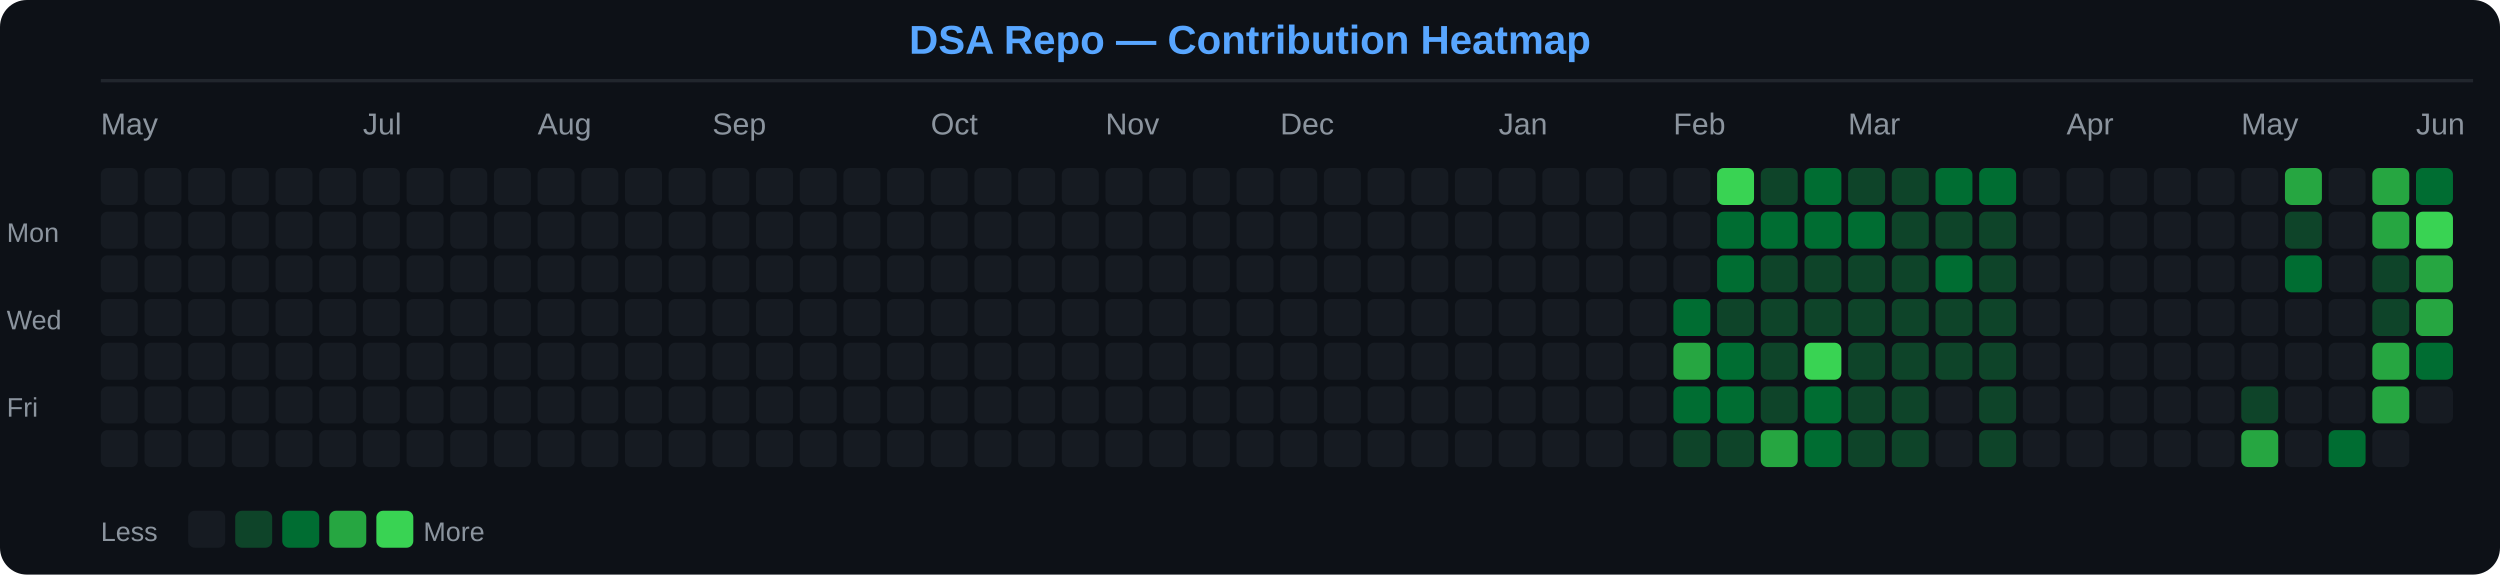
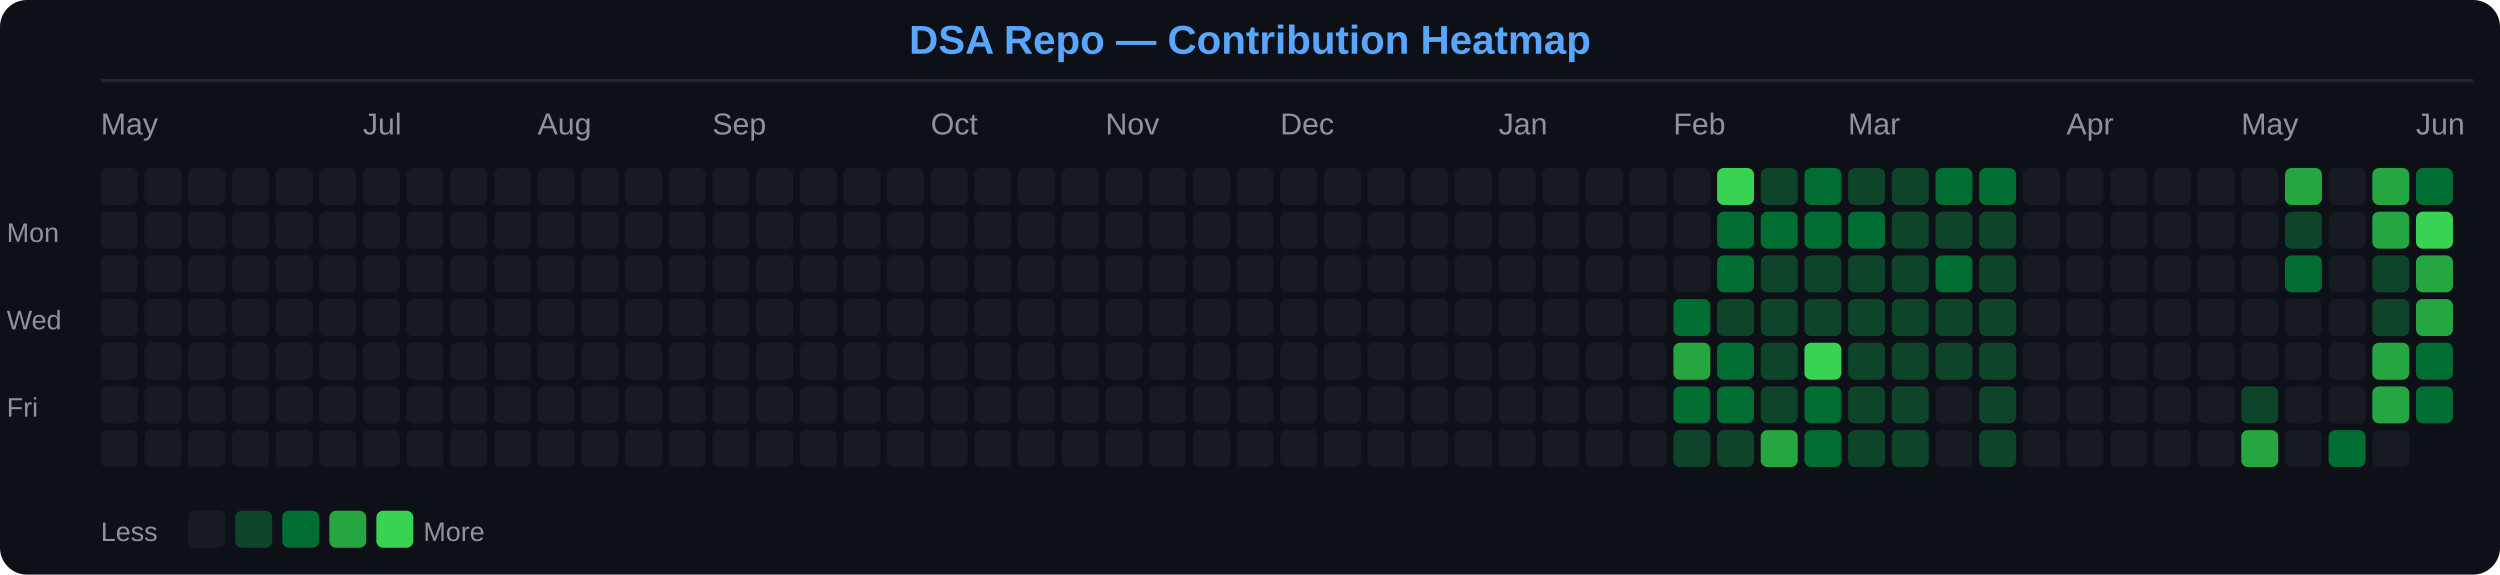
<svg xmlns="http://www.w3.org/2000/svg" width="744" height="171" viewBox="0 0 744 171">
  <rect width="744" height="171" fill="#0d1117" rx="8" />
  <text x="372" y="16" fill="#58a6ff" font-family="Arial,sans-serif" font-size="12" text-anchor="middle" font-weight="bold">DSA Repo — Contribution Heatmap</text>
  <line x1="30" y1="24" x2="736" y2="24" stroke="#21262d" stroke-width="1" />
  <text x="2" y="72" fill="#8b949e" font-family="Arial,sans-serif" font-size="8">Mon</text>
  <text x="2" y="98" fill="#8b949e" font-family="Arial,sans-serif" font-size="8">Wed</text>
  <text x="2" y="124" fill="#8b949e" font-family="Arial,sans-serif" font-size="8">Fri</text>
  <text x="30" y="40" fill="#8b949e" font-family="Arial,sans-serif" font-size="9">May</text>
  <rect x="30" y="50" width="11" height="11" rx="2" fill="#161b22" />
  <rect x="30" y="63" width="11" height="11" rx="2" fill="#161b22" />
  <rect x="30" y="76" width="11" height="11" rx="2" fill="#161b22" />
  <rect x="30" y="89" width="11" height="11" rx="2" fill="#161b22" />
  <rect x="30" y="102" width="11" height="11" rx="2" fill="#161b22" />
  <rect x="30" y="115" width="11" height="11" rx="2" fill="#161b22" />
  <rect x="30" y="128" width="11" height="11" rx="2" fill="#161b22" />
  <rect x="43" y="50" width="11" height="11" rx="2" fill="#161b22" />
  <rect x="43" y="63" width="11" height="11" rx="2" fill="#161b22" />
  <rect x="43" y="76" width="11" height="11" rx="2" fill="#161b22" />
  <rect x="43" y="89" width="11" height="11" rx="2" fill="#161b22" />
  <rect x="43" y="102" width="11" height="11" rx="2" fill="#161b22" />
  <rect x="43" y="115" width="11" height="11" rx="2" fill="#161b22" />
  <rect x="43" y="128" width="11" height="11" rx="2" fill="#161b22" />
  <rect x="56" y="50" width="11" height="11" rx="2" fill="#161b22" />
  <rect x="56" y="63" width="11" height="11" rx="2" fill="#161b22" />
  <rect x="56" y="76" width="11" height="11" rx="2" fill="#161b22" />
  <rect x="56" y="89" width="11" height="11" rx="2" fill="#161b22" />
  <rect x="56" y="102" width="11" height="11" rx="2" fill="#161b22" />
  <rect x="56" y="115" width="11" height="11" rx="2" fill="#161b22" />
  <rect x="56" y="128" width="11" height="11" rx="2" fill="#161b22" />
  <rect x="69" y="50" width="11" height="11" rx="2" fill="#161b22" />
  <rect x="69" y="63" width="11" height="11" rx="2" fill="#161b22" />
  <rect x="69" y="76" width="11" height="11" rx="2" fill="#161b22" />
  <rect x="69" y="89" width="11" height="11" rx="2" fill="#161b22" />
  <rect x="69" y="102" width="11" height="11" rx="2" fill="#161b22" />
  <rect x="69" y="115" width="11" height="11" rx="2" fill="#161b22" />
  <rect x="69" y="128" width="11" height="11" rx="2" fill="#161b22" />
  <rect x="82" y="50" width="11" height="11" rx="2" fill="#161b22" />
  <rect x="82" y="63" width="11" height="11" rx="2" fill="#161b22" />
  <rect x="82" y="76" width="11" height="11" rx="2" fill="#161b22" />
  <rect x="82" y="89" width="11" height="11" rx="2" fill="#161b22" />
  <rect x="82" y="102" width="11" height="11" rx="2" fill="#161b22" />
  <rect x="82" y="115" width="11" height="11" rx="2" fill="#161b22" />
  <rect x="82" y="128" width="11" height="11" rx="2" fill="#161b22" />
  <rect x="95" y="50" width="11" height="11" rx="2" fill="#161b22" />
  <rect x="95" y="63" width="11" height="11" rx="2" fill="#161b22" />
  <rect x="95" y="76" width="11" height="11" rx="2" fill="#161b22" />
  <rect x="95" y="89" width="11" height="11" rx="2" fill="#161b22" />
  <rect x="95" y="102" width="11" height="11" rx="2" fill="#161b22" />
  <rect x="95" y="115" width="11" height="11" rx="2" fill="#161b22" />
  <rect x="95" y="128" width="11" height="11" rx="2" fill="#161b22" />
  <text x="108" y="40" fill="#8b949e" font-family="Arial,sans-serif" font-size="9">Jul</text>
  <rect x="108" y="50" width="11" height="11" rx="2" fill="#161b22" />
  <rect x="108" y="63" width="11" height="11" rx="2" fill="#161b22" />
  <rect x="108" y="76" width="11" height="11" rx="2" fill="#161b22" />
  <rect x="108" y="89" width="11" height="11" rx="2" fill="#161b22" />
  <rect x="108" y="102" width="11" height="11" rx="2" fill="#161b22" />
  <rect x="108" y="115" width="11" height="11" rx="2" fill="#161b22" />
  <rect x="108" y="128" width="11" height="11" rx="2" fill="#161b22" />
  <rect x="121" y="50" width="11" height="11" rx="2" fill="#161b22" />
  <rect x="121" y="63" width="11" height="11" rx="2" fill="#161b22" />
  <rect x="121" y="76" width="11" height="11" rx="2" fill="#161b22" />
  <rect x="121" y="89" width="11" height="11" rx="2" fill="#161b22" />
  <rect x="121" y="102" width="11" height="11" rx="2" fill="#161b22" />
  <rect x="121" y="115" width="11" height="11" rx="2" fill="#161b22" />
  <rect x="121" y="128" width="11" height="11" rx="2" fill="#161b22" />
  <rect x="134" y="50" width="11" height="11" rx="2" fill="#161b22" />
  <rect x="134" y="63" width="11" height="11" rx="2" fill="#161b22" />
  <rect x="134" y="76" width="11" height="11" rx="2" fill="#161b22" />
  <rect x="134" y="89" width="11" height="11" rx="2" fill="#161b22" />
  <rect x="134" y="102" width="11" height="11" rx="2" fill="#161b22" />
  <rect x="134" y="115" width="11" height="11" rx="2" fill="#161b22" />
  <rect x="134" y="128" width="11" height="11" rx="2" fill="#161b22" />
  <rect x="147" y="50" width="11" height="11" rx="2" fill="#161b22" />
  <rect x="147" y="63" width="11" height="11" rx="2" fill="#161b22" />
  <rect x="147" y="76" width="11" height="11" rx="2" fill="#161b22" />
  <rect x="147" y="89" width="11" height="11" rx="2" fill="#161b22" />
  <rect x="147" y="102" width="11" height="11" rx="2" fill="#161b22" />
  <rect x="147" y="115" width="11" height="11" rx="2" fill="#161b22" />
  <rect x="147" y="128" width="11" height="11" rx="2" fill="#161b22" />
  <text x="160" y="40" fill="#8b949e" font-family="Arial,sans-serif" font-size="9">Aug</text>
  <rect x="160" y="50" width="11" height="11" rx="2" fill="#161b22" />
  <rect x="160" y="63" width="11" height="11" rx="2" fill="#161b22" />
  <rect x="160" y="76" width="11" height="11" rx="2" fill="#161b22" />
  <rect x="160" y="89" width="11" height="11" rx="2" fill="#161b22" />
  <rect x="160" y="102" width="11" height="11" rx="2" fill="#161b22" />
  <rect x="160" y="115" width="11" height="11" rx="2" fill="#161b22" />
  <rect x="160" y="128" width="11" height="11" rx="2" fill="#161b22" />
  <rect x="173" y="50" width="11" height="11" rx="2" fill="#161b22" />
  <rect x="173" y="63" width="11" height="11" rx="2" fill="#161b22" />
  <rect x="173" y="76" width="11" height="11" rx="2" fill="#161b22" />
  <rect x="173" y="89" width="11" height="11" rx="2" fill="#161b22" />
  <rect x="173" y="102" width="11" height="11" rx="2" fill="#161b22" />
  <rect x="173" y="115" width="11" height="11" rx="2" fill="#161b22" />
  <rect x="173" y="128" width="11" height="11" rx="2" fill="#161b22" />
  <rect x="186" y="50" width="11" height="11" rx="2" fill="#161b22" />
  <rect x="186" y="63" width="11" height="11" rx="2" fill="#161b22" />
  <rect x="186" y="76" width="11" height="11" rx="2" fill="#161b22" />
  <rect x="186" y="89" width="11" height="11" rx="2" fill="#161b22" />
  <rect x="186" y="102" width="11" height="11" rx="2" fill="#161b22" />
  <rect x="186" y="115" width="11" height="11" rx="2" fill="#161b22" />
  <rect x="186" y="128" width="11" height="11" rx="2" fill="#161b22" />
  <rect x="199" y="50" width="11" height="11" rx="2" fill="#161b22" />
  <rect x="199" y="63" width="11" height="11" rx="2" fill="#161b22" />
  <rect x="199" y="76" width="11" height="11" rx="2" fill="#161b22" />
  <rect x="199" y="89" width="11" height="11" rx="2" fill="#161b22" />
  <rect x="199" y="102" width="11" height="11" rx="2" fill="#161b22" />
  <rect x="199" y="115" width="11" height="11" rx="2" fill="#161b22" />
  <rect x="199" y="128" width="11" height="11" rx="2" fill="#161b22" />
  <text x="212" y="40" fill="#8b949e" font-family="Arial,sans-serif" font-size="9">Sep</text>
  <rect x="212" y="50" width="11" height="11" rx="2" fill="#161b22" />
  <rect x="212" y="63" width="11" height="11" rx="2" fill="#161b22" />
  <rect x="212" y="76" width="11" height="11" rx="2" fill="#161b22" />
  <rect x="212" y="89" width="11" height="11" rx="2" fill="#161b22" />
  <rect x="212" y="102" width="11" height="11" rx="2" fill="#161b22" />
  <rect x="212" y="115" width="11" height="11" rx="2" fill="#161b22" />
  <rect x="212" y="128" width="11" height="11" rx="2" fill="#161b22" />
  <rect x="225" y="50" width="11" height="11" rx="2" fill="#161b22" />
  <rect x="225" y="63" width="11" height="11" rx="2" fill="#161b22" />
  <rect x="225" y="76" width="11" height="11" rx="2" fill="#161b22" />
  <rect x="225" y="89" width="11" height="11" rx="2" fill="#161b22" />
  <rect x="225" y="102" width="11" height="11" rx="2" fill="#161b22" />
  <rect x="225" y="115" width="11" height="11" rx="2" fill="#161b22" />
  <rect x="225" y="128" width="11" height="11" rx="2" fill="#161b22" />
  <rect x="238" y="50" width="11" height="11" rx="2" fill="#161b22" />
  <rect x="238" y="63" width="11" height="11" rx="2" fill="#161b22" />
  <rect x="238" y="76" width="11" height="11" rx="2" fill="#161b22" />
  <rect x="238" y="89" width="11" height="11" rx="2" fill="#161b22" />
  <rect x="238" y="102" width="11" height="11" rx="2" fill="#161b22" />
  <rect x="238" y="115" width="11" height="11" rx="2" fill="#161b22" />
  <rect x="238" y="128" width="11" height="11" rx="2" fill="#161b22" />
  <rect x="251" y="50" width="11" height="11" rx="2" fill="#161b22" />
  <rect x="251" y="63" width="11" height="11" rx="2" fill="#161b22" />
  <rect x="251" y="76" width="11" height="11" rx="2" fill="#161b22" />
  <rect x="251" y="89" width="11" height="11" rx="2" fill="#161b22" />
  <rect x="251" y="102" width="11" height="11" rx="2" fill="#161b22" />
  <rect x="251" y="115" width="11" height="11" rx="2" fill="#161b22" />
  <rect x="251" y="128" width="11" height="11" rx="2" fill="#161b22" />
  <rect x="264" y="50" width="11" height="11" rx="2" fill="#161b22" />
  <rect x="264" y="63" width="11" height="11" rx="2" fill="#161b22" />
  <rect x="264" y="76" width="11" height="11" rx="2" fill="#161b22" />
  <rect x="264" y="89" width="11" height="11" rx="2" fill="#161b22" />
  <rect x="264" y="102" width="11" height="11" rx="2" fill="#161b22" />
  <rect x="264" y="115" width="11" height="11" rx="2" fill="#161b22" />
  <rect x="264" y="128" width="11" height="11" rx="2" fill="#161b22" />
  <text x="277" y="40" fill="#8b949e" font-family="Arial,sans-serif" font-size="9">Oct</text>
  <rect x="277" y="50" width="11" height="11" rx="2" fill="#161b22" />
  <rect x="277" y="63" width="11" height="11" rx="2" fill="#161b22" />
  <rect x="277" y="76" width="11" height="11" rx="2" fill="#161b22" />
  <rect x="277" y="89" width="11" height="11" rx="2" fill="#161b22" />
  <rect x="277" y="102" width="11" height="11" rx="2" fill="#161b22" />
  <rect x="277" y="115" width="11" height="11" rx="2" fill="#161b22" />
  <rect x="277" y="128" width="11" height="11" rx="2" fill="#161b22" />
  <rect x="290" y="50" width="11" height="11" rx="2" fill="#161b22" />
  <rect x="290" y="63" width="11" height="11" rx="2" fill="#161b22" />
  <rect x="290" y="76" width="11" height="11" rx="2" fill="#161b22" />
  <rect x="290" y="89" width="11" height="11" rx="2" fill="#161b22" />
  <rect x="290" y="102" width="11" height="11" rx="2" fill="#161b22" />
  <rect x="290" y="115" width="11" height="11" rx="2" fill="#161b22" />
  <rect x="290" y="128" width="11" height="11" rx="2" fill="#161b22" />
  <rect x="303" y="50" width="11" height="11" rx="2" fill="#161b22" />
  <rect x="303" y="63" width="11" height="11" rx="2" fill="#161b22" />
  <rect x="303" y="76" width="11" height="11" rx="2" fill="#161b22" />
  <rect x="303" y="89" width="11" height="11" rx="2" fill="#161b22" />
  <rect x="303" y="102" width="11" height="11" rx="2" fill="#161b22" />
  <rect x="303" y="115" width="11" height="11" rx="2" fill="#161b22" />
  <rect x="303" y="128" width="11" height="11" rx="2" fill="#161b22" />
  <rect x="316" y="50" width="11" height="11" rx="2" fill="#161b22" />
  <rect x="316" y="63" width="11" height="11" rx="2" fill="#161b22" />
  <rect x="316" y="76" width="11" height="11" rx="2" fill="#161b22" />
  <rect x="316" y="89" width="11" height="11" rx="2" fill="#161b22" />
  <rect x="316" y="102" width="11" height="11" rx="2" fill="#161b22" />
  <rect x="316" y="115" width="11" height="11" rx="2" fill="#161b22" />
  <rect x="316" y="128" width="11" height="11" rx="2" fill="#161b22" />
  <text x="329" y="40" fill="#8b949e" font-family="Arial,sans-serif" font-size="9">Nov</text>
  <rect x="329" y="50" width="11" height="11" rx="2" fill="#161b22" />
  <rect x="329" y="63" width="11" height="11" rx="2" fill="#161b22" />
  <rect x="329" y="76" width="11" height="11" rx="2" fill="#161b22" />
  <rect x="329" y="89" width="11" height="11" rx="2" fill="#161b22" />
  <rect x="329" y="102" width="11" height="11" rx="2" fill="#161b22" />
  <rect x="329" y="115" width="11" height="11" rx="2" fill="#161b22" />
  <rect x="329" y="128" width="11" height="11" rx="2" fill="#161b22" />
  <rect x="342" y="50" width="11" height="11" rx="2" fill="#161b22" />
  <rect x="342" y="63" width="11" height="11" rx="2" fill="#161b22" />
  <rect x="342" y="76" width="11" height="11" rx="2" fill="#161b22" />
  <rect x="342" y="89" width="11" height="11" rx="2" fill="#161b22" />
  <rect x="342" y="102" width="11" height="11" rx="2" fill="#161b22" />
  <rect x="342" y="115" width="11" height="11" rx="2" fill="#161b22" />
  <rect x="342" y="128" width="11" height="11" rx="2" fill="#161b22" />
  <rect x="355" y="50" width="11" height="11" rx="2" fill="#161b22" />
  <rect x="355" y="63" width="11" height="11" rx="2" fill="#161b22" />
  <rect x="355" y="76" width="11" height="11" rx="2" fill="#161b22" />
  <rect x="355" y="89" width="11" height="11" rx="2" fill="#161b22" />
  <rect x="355" y="102" width="11" height="11" rx="2" fill="#161b22" />
  <rect x="355" y="115" width="11" height="11" rx="2" fill="#161b22" />
  <rect x="355" y="128" width="11" height="11" rx="2" fill="#161b22" />
  <rect x="368" y="50" width="11" height="11" rx="2" fill="#161b22" />
  <rect x="368" y="63" width="11" height="11" rx="2" fill="#161b22" />
  <rect x="368" y="76" width="11" height="11" rx="2" fill="#161b22" />
  <rect x="368" y="89" width="11" height="11" rx="2" fill="#161b22" />
  <rect x="368" y="102" width="11" height="11" rx="2" fill="#161b22" />
  <rect x="368" y="115" width="11" height="11" rx="2" fill="#161b22" />
  <rect x="368" y="128" width="11" height="11" rx="2" fill="#161b22" />
  <text x="381" y="40" fill="#8b949e" font-family="Arial,sans-serif" font-size="9">Dec</text>
  <rect x="381" y="50" width="11" height="11" rx="2" fill="#161b22" />
  <rect x="381" y="63" width="11" height="11" rx="2" fill="#161b22" />
  <rect x="381" y="76" width="11" height="11" rx="2" fill="#161b22" />
  <rect x="381" y="89" width="11" height="11" rx="2" fill="#161b22" />
  <rect x="381" y="102" width="11" height="11" rx="2" fill="#161b22" />
  <rect x="381" y="115" width="11" height="11" rx="2" fill="#161b22" />
  <rect x="381" y="128" width="11" height="11" rx="2" fill="#161b22" />
  <rect x="394" y="50" width="11" height="11" rx="2" fill="#161b22" />
  <rect x="394" y="63" width="11" height="11" rx="2" fill="#161b22" />
  <rect x="394" y="76" width="11" height="11" rx="2" fill="#161b22" />
  <rect x="394" y="89" width="11" height="11" rx="2" fill="#161b22" />
  <rect x="394" y="102" width="11" height="11" rx="2" fill="#161b22" />
  <rect x="394" y="115" width="11" height="11" rx="2" fill="#161b22" />
  <rect x="394" y="128" width="11" height="11" rx="2" fill="#161b22" />
  <rect x="407" y="50" width="11" height="11" rx="2" fill="#161b22" />
  <rect x="407" y="63" width="11" height="11" rx="2" fill="#161b22" />
  <rect x="407" y="76" width="11" height="11" rx="2" fill="#161b22" />
  <rect x="407" y="89" width="11" height="11" rx="2" fill="#161b22" />
  <rect x="407" y="102" width="11" height="11" rx="2" fill="#161b22" />
  <rect x="407" y="115" width="11" height="11" rx="2" fill="#161b22" />
  <rect x="407" y="128" width="11" height="11" rx="2" fill="#161b22" />
  <rect x="420" y="50" width="11" height="11" rx="2" fill="#161b22" />
  <rect x="420" y="63" width="11" height="11" rx="2" fill="#161b22" />
  <rect x="420" y="76" width="11" height="11" rx="2" fill="#161b22" />
  <rect x="420" y="89" width="11" height="11" rx="2" fill="#161b22" />
  <rect x="420" y="102" width="11" height="11" rx="2" fill="#161b22" />
  <rect x="420" y="115" width="11" height="11" rx="2" fill="#161b22" />
  <rect x="420" y="128" width="11" height="11" rx="2" fill="#161b22" />
  <rect x="433" y="50" width="11" height="11" rx="2" fill="#161b22" />
  <rect x="433" y="63" width="11" height="11" rx="2" fill="#161b22" />
  <rect x="433" y="76" width="11" height="11" rx="2" fill="#161b22" />
  <rect x="433" y="89" width="11" height="11" rx="2" fill="#161b22" />
  <rect x="433" y="102" width="11" height="11" rx="2" fill="#161b22" />
  <rect x="433" y="115" width="11" height="11" rx="2" fill="#161b22" />
  <rect x="433" y="128" width="11" height="11" rx="2" fill="#161b22" />
  <text x="446" y="40" fill="#8b949e" font-family="Arial,sans-serif" font-size="9">Jan</text>
  <rect x="446" y="50" width="11" height="11" rx="2" fill="#161b22" />
  <rect x="446" y="63" width="11" height="11" rx="2" fill="#161b22" />
  <rect x="446" y="76" width="11" height="11" rx="2" fill="#161b22" />
  <rect x="446" y="89" width="11" height="11" rx="2" fill="#161b22" />
  <rect x="446" y="102" width="11" height="11" rx="2" fill="#161b22" />
  <rect x="446" y="115" width="11" height="11" rx="2" fill="#161b22" />
  <rect x="446" y="128" width="11" height="11" rx="2" fill="#161b22" />
  <rect x="459" y="50" width="11" height="11" rx="2" fill="#161b22" />
  <rect x="459" y="63" width="11" height="11" rx="2" fill="#161b22" />
  <rect x="459" y="76" width="11" height="11" rx="2" fill="#161b22" />
  <rect x="459" y="89" width="11" height="11" rx="2" fill="#161b22" />
  <rect x="459" y="102" width="11" height="11" rx="2" fill="#161b22" />
  <rect x="459" y="115" width="11" height="11" rx="2" fill="#161b22" />
  <rect x="459" y="128" width="11" height="11" rx="2" fill="#161b22" />
  <rect x="472" y="50" width="11" height="11" rx="2" fill="#161b22" />
  <rect x="472" y="63" width="11" height="11" rx="2" fill="#161b22" />
  <rect x="472" y="76" width="11" height="11" rx="2" fill="#161b22" />
  <rect x="472" y="89" width="11" height="11" rx="2" fill="#161b22" />
  <rect x="472" y="102" width="11" height="11" rx="2" fill="#161b22" />
  <rect x="472" y="115" width="11" height="11" rx="2" fill="#161b22" />
  <rect x="472" y="128" width="11" height="11" rx="2" fill="#161b22" />
  <rect x="485" y="50" width="11" height="11" rx="2" fill="#161b22" />
  <rect x="485" y="63" width="11" height="11" rx="2" fill="#161b22" />
  <rect x="485" y="76" width="11" height="11" rx="2" fill="#161b22" />
  <rect x="485" y="89" width="11" height="11" rx="2" fill="#161b22" />
  <rect x="485" y="102" width="11" height="11" rx="2" fill="#161b22" />
  <rect x="485" y="115" width="11" height="11" rx="2" fill="#161b22" />
  <rect x="485" y="128" width="11" height="11" rx="2" fill="#161b22" />
  <text x="498" y="40" fill="#8b949e" font-family="Arial,sans-serif" font-size="9">Feb</text>
  <rect x="498" y="50" width="11" height="11" rx="2" fill="#161b22" />
  <rect x="498" y="63" width="11" height="11" rx="2" fill="#161b22" />
  <rect x="498" y="76" width="11" height="11" rx="2" fill="#161b22" />
  <rect x="498" y="89" width="11" height="11" rx="2" fill="#006d32" />
  <rect x="498" y="102" width="11" height="11" rx="2" fill="#26a641" />
  <rect x="498" y="115" width="11" height="11" rx="2" fill="#006d32" />
  <rect x="498" y="128" width="11" height="11" rx="2" fill="#0e4429" />
  <rect x="511" y="50" width="11" height="11" rx="2" fill="#39d353" />
  <rect x="511" y="63" width="11" height="11" rx="2" fill="#006d32" />
  <rect x="511" y="76" width="11" height="11" rx="2" fill="#006d32" />
  <rect x="511" y="89" width="11" height="11" rx="2" fill="#0e4429" />
  <rect x="511" y="102" width="11" height="11" rx="2" fill="#006d32" />
  <rect x="511" y="115" width="11" height="11" rx="2" fill="#006d32" />
  <rect x="511" y="128" width="11" height="11" rx="2" fill="#0e4429" />
  <rect x="524" y="50" width="11" height="11" rx="2" fill="#0e4429" />
  <rect x="524" y="63" width="11" height="11" rx="2" fill="#006d32" />
  <rect x="524" y="76" width="11" height="11" rx="2" fill="#0e4429" />
  <rect x="524" y="89" width="11" height="11" rx="2" fill="#0e4429" />
  <rect x="524" y="102" width="11" height="11" rx="2" fill="#0e4429" />
  <rect x="524" y="115" width="11" height="11" rx="2" fill="#0e4429" />
  <rect x="524" y="128" width="11" height="11" rx="2" fill="#26a641" />
  <rect x="537" y="50" width="11" height="11" rx="2" fill="#006d32" />
  <rect x="537" y="63" width="11" height="11" rx="2" fill="#006d32" />
  <rect x="537" y="76" width="11" height="11" rx="2" fill="#0e4429" />
  <rect x="537" y="89" width="11" height="11" rx="2" fill="#0e4429" />
  <rect x="537" y="102" width="11" height="11" rx="2" fill="#39d353" />
  <rect x="537" y="115" width="11" height="11" rx="2" fill="#006d32" />
  <rect x="537" y="128" width="11" height="11" rx="2" fill="#006d32" />
  <text x="550" y="40" fill="#8b949e" font-family="Arial,sans-serif" font-size="9">Mar</text>
  <rect x="550" y="50" width="11" height="11" rx="2" fill="#0e4429" />
  <rect x="550" y="63" width="11" height="11" rx="2" fill="#006d32" />
  <rect x="550" y="76" width="11" height="11" rx="2" fill="#0e4429" />
  <rect x="550" y="89" width="11" height="11" rx="2" fill="#0e4429" />
  <rect x="550" y="102" width="11" height="11" rx="2" fill="#0e4429" />
  <rect x="550" y="115" width="11" height="11" rx="2" fill="#0e4429" />
  <rect x="550" y="128" width="11" height="11" rx="2" fill="#0e4429" />
  <rect x="563" y="50" width="11" height="11" rx="2" fill="#0e4429" />
  <rect x="563" y="63" width="11" height="11" rx="2" fill="#0e4429" />
  <rect x="563" y="76" width="11" height="11" rx="2" fill="#0e4429" />
  <rect x="563" y="89" width="11" height="11" rx="2" fill="#0e4429" />
  <rect x="563" y="102" width="11" height="11" rx="2" fill="#0e4429" />
  <rect x="563" y="115" width="11" height="11" rx="2" fill="#0e4429" />
  <rect x="563" y="128" width="11" height="11" rx="2" fill="#0e4429" />
  <rect x="576" y="50" width="11" height="11" rx="2" fill="#006d32" />
  <rect x="576" y="63" width="11" height="11" rx="2" fill="#0e4429" />
  <rect x="576" y="76" width="11" height="11" rx="2" fill="#006d32" />
  <rect x="576" y="89" width="11" height="11" rx="2" fill="#0e4429" />
  <rect x="576" y="102" width="11" height="11" rx="2" fill="#0e4429" />
  <rect x="576" y="115" width="11" height="11" rx="2" fill="#161b22" />
  <rect x="576" y="128" width="11" height="11" rx="2" fill="#161b22" />
  <rect x="589" y="50" width="11" height="11" rx="2" fill="#006d32" />
  <rect x="589" y="63" width="11" height="11" rx="2" fill="#0e4429" />
  <rect x="589" y="76" width="11" height="11" rx="2" fill="#0e4429" />
  <rect x="589" y="89" width="11" height="11" rx="2" fill="#0e4429" />
  <rect x="589" y="102" width="11" height="11" rx="2" fill="#0e4429" />
  <rect x="589" y="115" width="11" height="11" rx="2" fill="#0e4429" />
  <rect x="589" y="128" width="11" height="11" rx="2" fill="#0e4429" />
  <rect x="602" y="50" width="11" height="11" rx="2" fill="#161b22" />
  <rect x="602" y="63" width="11" height="11" rx="2" fill="#161b22" />
  <rect x="602" y="76" width="11" height="11" rx="2" fill="#161b22" />
  <rect x="602" y="89" width="11" height="11" rx="2" fill="#161b22" />
  <rect x="602" y="102" width="11" height="11" rx="2" fill="#161b22" />
  <rect x="602" y="115" width="11" height="11" rx="2" fill="#161b22" />
  <rect x="602" y="128" width="11" height="11" rx="2" fill="#161b22" />
  <text x="615" y="40" fill="#8b949e" font-family="Arial,sans-serif" font-size="9">Apr</text>
  <rect x="615" y="50" width="11" height="11" rx="2" fill="#161b22" />
  <rect x="615" y="63" width="11" height="11" rx="2" fill="#161b22" />
  <rect x="615" y="76" width="11" height="11" rx="2" fill="#161b22" />
  <rect x="615" y="89" width="11" height="11" rx="2" fill="#161b22" />
  <rect x="615" y="102" width="11" height="11" rx="2" fill="#161b22" />
  <rect x="615" y="115" width="11" height="11" rx="2" fill="#161b22" />
  <rect x="615" y="128" width="11" height="11" rx="2" fill="#161b22" />
  <rect x="628" y="50" width="11" height="11" rx="2" fill="#161b22" />
  <rect x="628" y="63" width="11" height="11" rx="2" fill="#161b22" />
  <rect x="628" y="76" width="11" height="11" rx="2" fill="#161b22" />
  <rect x="628" y="89" width="11" height="11" rx="2" fill="#161b22" />
  <rect x="628" y="102" width="11" height="11" rx="2" fill="#161b22" />
  <rect x="628" y="115" width="11" height="11" rx="2" fill="#161b22" />
  <rect x="628" y="128" width="11" height="11" rx="2" fill="#161b22" />
  <rect x="641" y="50" width="11" height="11" rx="2" fill="#161b22" />
  <rect x="641" y="63" width="11" height="11" rx="2" fill="#161b22" />
  <rect x="641" y="76" width="11" height="11" rx="2" fill="#161b22" />
  <rect x="641" y="89" width="11" height="11" rx="2" fill="#161b22" />
  <rect x="641" y="102" width="11" height="11" rx="2" fill="#161b22" />
  <rect x="641" y="115" width="11" height="11" rx="2" fill="#161b22" />
  <rect x="641" y="128" width="11" height="11" rx="2" fill="#161b22" />
  <rect x="654" y="50" width="11" height="11" rx="2" fill="#161b22" />
  <rect x="654" y="63" width="11" height="11" rx="2" fill="#161b22" />
  <rect x="654" y="76" width="11" height="11" rx="2" fill="#161b22" />
  <rect x="654" y="89" width="11" height="11" rx="2" fill="#161b22" />
  <rect x="654" y="102" width="11" height="11" rx="2" fill="#161b22" />
  <rect x="654" y="115" width="11" height="11" rx="2" fill="#161b22" />
  <rect x="654" y="128" width="11" height="11" rx="2" fill="#161b22" />
  <text x="667" y="40" fill="#8b949e" font-family="Arial,sans-serif" font-size="9">May</text>
  <rect x="667" y="50" width="11" height="11" rx="2" fill="#161b22" />
  <rect x="667" y="63" width="11" height="11" rx="2" fill="#161b22" />
  <rect x="667" y="76" width="11" height="11" rx="2" fill="#161b22" />
  <rect x="667" y="89" width="11" height="11" rx="2" fill="#161b22" />
  <rect x="667" y="102" width="11" height="11" rx="2" fill="#161b22" />
  <rect x="667" y="115" width="11" height="11" rx="2" fill="#0e4429" />
  <rect x="667" y="128" width="11" height="11" rx="2" fill="#26a641" />
  <rect x="680" y="50" width="11" height="11" rx="2" fill="#26a641" />
  <rect x="680" y="63" width="11" height="11" rx="2" fill="#0e4429" />
  <rect x="680" y="76" width="11" height="11" rx="2" fill="#006d32" />
  <rect x="680" y="89" width="11" height="11" rx="2" fill="#161b22" />
  <rect x="680" y="102" width="11" height="11" rx="2" fill="#161b22" />
  <rect x="680" y="115" width="11" height="11" rx="2" fill="#161b22" />
  <rect x="680" y="128" width="11" height="11" rx="2" fill="#161b22" />
  <rect x="693" y="50" width="11" height="11" rx="2" fill="#161b22" />
  <rect x="693" y="63" width="11" height="11" rx="2" fill="#161b22" />
  <rect x="693" y="76" width="11" height="11" rx="2" fill="#161b22" />
  <rect x="693" y="89" width="11" height="11" rx="2" fill="#161b22" />
  <rect x="693" y="102" width="11" height="11" rx="2" fill="#161b22" />
  <rect x="693" y="115" width="11" height="11" rx="2" fill="#161b22" />
  <rect x="693" y="128" width="11" height="11" rx="2" fill="#006d32" />
  <rect x="706" y="50" width="11" height="11" rx="2" fill="#26a641" />
  <rect x="706" y="63" width="11" height="11" rx="2" fill="#26a641" />
  <rect x="706" y="76" width="11" height="11" rx="2" fill="#0e4429" />
  <rect x="706" y="89" width="11" height="11" rx="2" fill="#0e4429" />
  <rect x="706" y="102" width="11" height="11" rx="2" fill="#26a641" />
  <rect x="706" y="115" width="11" height="11" rx="2" fill="#26a641" />
  <rect x="706" y="128" width="11" height="11" rx="2" fill="#161b22" />
  <text x="719" y="40" fill="#8b949e" font-family="Arial,sans-serif" font-size="9">Jun</text>
  <rect x="719" y="50" width="11" height="11" rx="2" fill="#006d32" />
  <rect x="719" y="63" width="11" height="11" rx="2" fill="#39d353" />
  <rect x="719" y="76" width="11" height="11" rx="2" fill="#26a641" />
  <rect x="719" y="89" width="11" height="11" rx="2" fill="#26a641" />
  <rect x="719" y="102" width="11" height="11" rx="2" fill="#006d32" />
-   <rect x="719" y="115" width="11" height="11" rx="2" fill="#161b22" />
+   <rect x="719" y="115" width="11" height="11" rx="2" fill="#006d32" />
  <text x="30" y="161" fill="#8b949e" font-family="Arial,sans-serif" font-size="8">Less</text>
  <rect x="56" y="152" width="11" height="11" rx="2" fill="#161b22" />
  <rect x="70" y="152" width="11" height="11" rx="2" fill="#0e4429" />
  <rect x="84" y="152" width="11" height="11" rx="2" fill="#006d32" />
  <rect x="98" y="152" width="11" height="11" rx="2" fill="#26a641" />
  <rect x="112" y="152" width="11" height="11" rx="2" fill="#39d353" />
  <text x="126" y="161" fill="#8b949e" font-family="Arial,sans-serif" font-size="8">More</text>
</svg>
